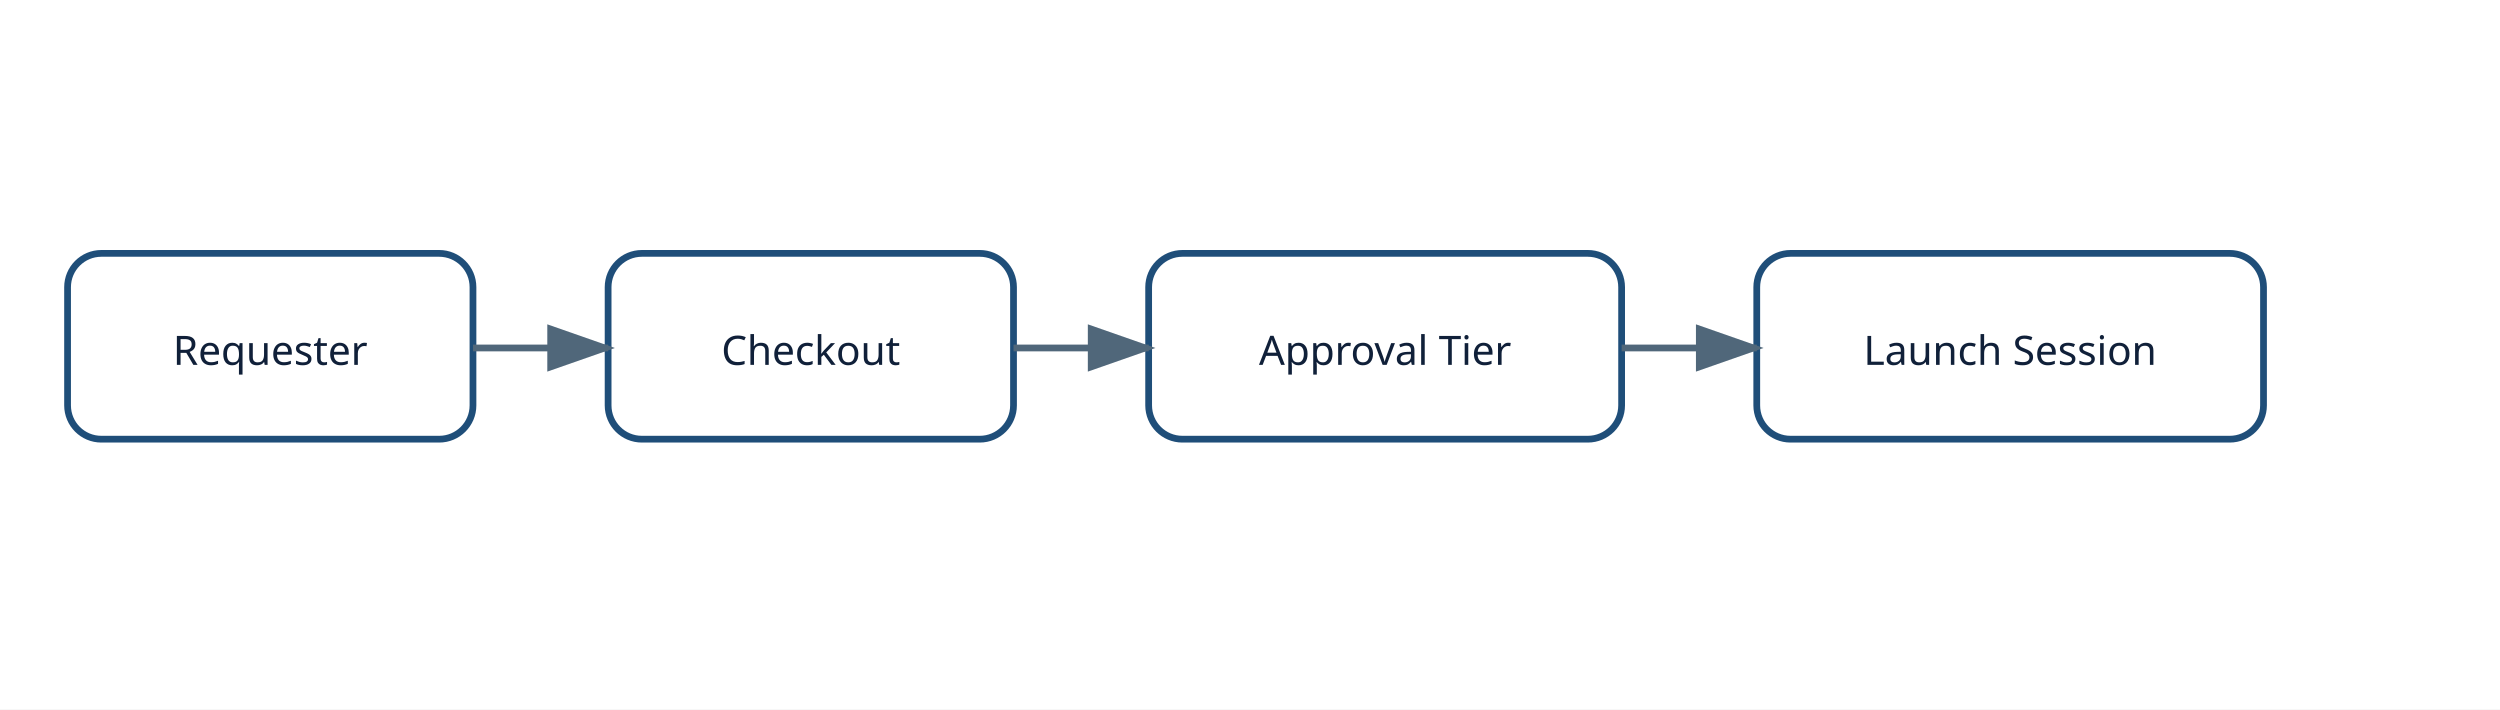
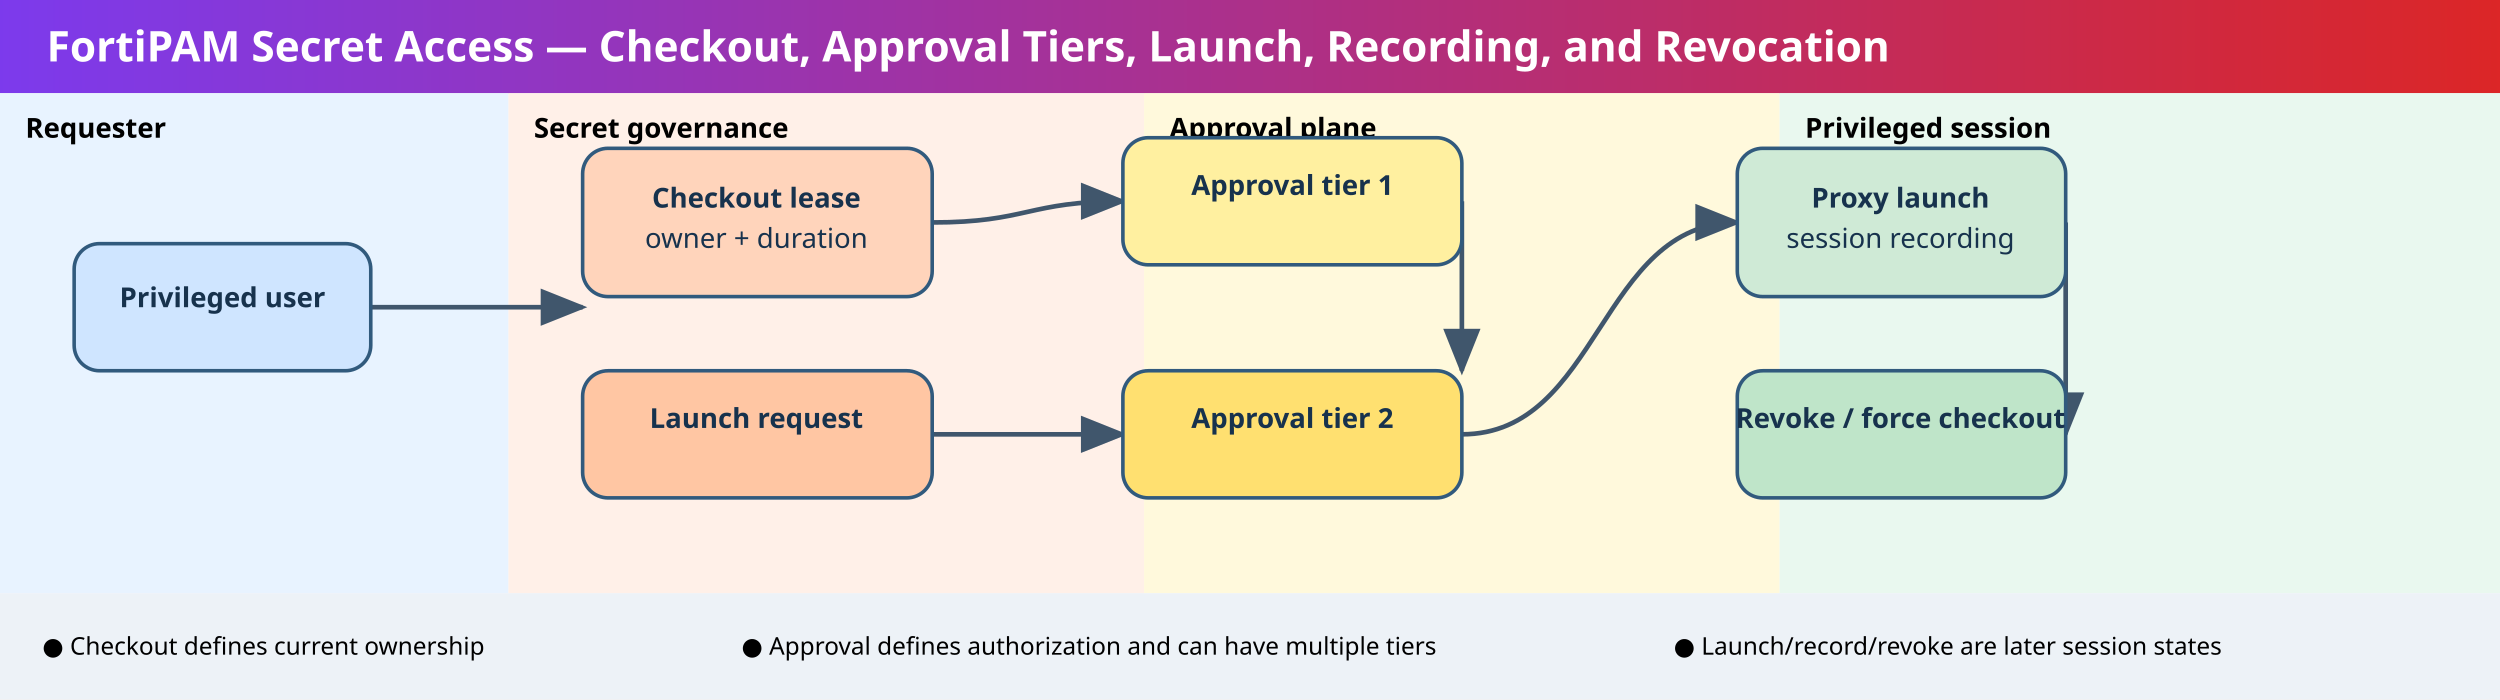
- <svg xmlns="http://www.w3.org/2000/svg" viewBox="0 0 740 210">
-   <rect width="740" height="210" fill="#fff" />
+ <svg xmlns="http://www.w3.org/2000/svg" viewBox="0 0 1180 330">
  <defs>
-     <marker id="a" markerWidth="10" markerHeight="7" refX="9" refY="3.5" orient="auto">
-       <polygon points="0 0,10 3.5,0 7" fill="#50677a" />
+     <linearGradient id="g">
+       <stop stop-color="#7c3aed" />
+       <stop offset="1" stop-color="#dc2626" />
+     </linearGradient>
+     <marker id="a" markerWidth="10" markerHeight="8" refX="9" refY="4" orient="auto">
+       <path d="M0 0L10 4 0 8z" fill="#40566c" />
    </marker>
  </defs>
-   <g font-family="system-ui" text-anchor="middle" fill="#102039">
-     <rect x="20" y="75" width="120" height="55" rx="10" fill="#fff" stroke="#1f4e79" stroke-width="2" />
-     <text x="80" y="108">Requester</text>
-     <rect x="180" y="75" width="120" height="55" rx="10" fill="#fff" stroke="#1f4e79" stroke-width="2" />
-     <text x="240" y="108">Checkout</text>
-     <rect x="340" y="75" width="140" height="55" rx="10" fill="#fff" stroke="#1f4e79" stroke-width="2" />
-     <text x="410" y="108">Approval Tier</text>
-     <rect x="520" y="75" width="150" height="55" rx="10" fill="#fff" stroke="#1f4e79" stroke-width="2" />
-     <text x="595" y="108">Launch Session</text>
+   <rect width="1180" height="330" fill="#f8fafc" />
+   <rect width="1180" height="44" fill="url(#g)" />
+   <text x="22" y="29" font-family="system-ui" font-size="20" font-weight="700" fill="white">FortiPAM Secret Access — Checkout, Approval Tiers, Launch, Recording, and Revocation</text>
+   <rect y="44" width="240" height="236" fill="#e8f3ff" />
+   <rect x="240" y="44" width="300" height="236" fill="#fff0e8" />
+   <rect x="540" y="44" width="300" height="236" fill="#fff9dc" />
+   <rect x="840" y="44" width="340" height="236" fill="#e9f8ef" />
+   <g font-family="system-ui" font-size="13" font-weight="700">
+     <text x="12" y="65">Requester</text>
+     <text x="252" y="65">Secret governance</text>
+     <text x="552" y="65">Approval plane</text>
+     <text x="852" y="65">Privileged session</text>
  </g>
-   <g stroke="#50677a" stroke-width="2" marker-end="url(#a)">
-     <line x1="140" y1="103" x2="180" y2="103" />
-     <line x1="300" y1="103" x2="340" y2="103" />
-     <line x1="480" y1="103" x2="520" y2="103" />
+   <g stroke="#40566c" stroke-width="2.2" fill="none" marker-end="url(#a)">
+     <path d="M175 145H275" />
+     <path d="M440 105C485 105 485 95 530 95" />
+     <path d="M440 205C485 205 485 205 530 205" />
+     <path d="M690 95V175" />
+     <path d="M690 205C755 205 755 105 820 105" />
+     <path d="M975 105V205" />
+   </g>
+   <g stroke="#315a7d" stroke-width="1.7">
+     <rect x="35" y="115" width="140" height="60" rx="12" fill="#cfe5ff" />
+     <rect x="275" y="70" width="165" height="70" rx="12" fill="#ffd4bb" />
+     <rect x="275" y="175" width="165" height="60" rx="12" fill="#ffc6a3" />
+     <rect x="530" y="65" width="160" height="60" rx="12" fill="#fff0a0" />
+     <rect x="530" y="175" width="160" height="60" rx="12" fill="#ffe070" />
+     <rect x="820" y="70" width="155" height="70" rx="12" fill="#cfead6" />
+     <rect x="820" y="175" width="155" height="60" rx="12" fill="#bfe5c9" />
+   </g>
+   <g font-family="system-ui" font-size="13" text-anchor="middle" fill="#17324d">
+     <text x="105" y="145" font-weight="700">Privileged user</text>
+     <text x="357" y="98" font-weight="700">Checkout lease</text>
+     <text x="357" y="117">owner + duration</text>
+     <text x="357" y="202" font-weight="700">Launch request</text>
+     <text x="610" y="92" font-weight="700">Approval tier 1</text>
+     <text x="610" y="202" font-weight="700">Approval tier 2</text>
+     <text x="897" y="98" font-weight="700">Proxy launch</text>
+     <text x="897" y="117">session recording</text>
+     <text x="897" y="202" font-weight="700">Revoke / force checkout</text>
+   </g>
+   <rect y="280" width="1180" height="50" fill="#edf2f7" />
+   <g font-family="system-ui" font-size="11.5">
+     <text x="20" y="309">● Checkout defines current ownership</text>
+     <text x="350" y="309">● Approval defines authorization and can have multiple tiers</text>
+     <text x="790" y="309">● Launch/record/revoke are later session states</text>
  </g>
</svg>
